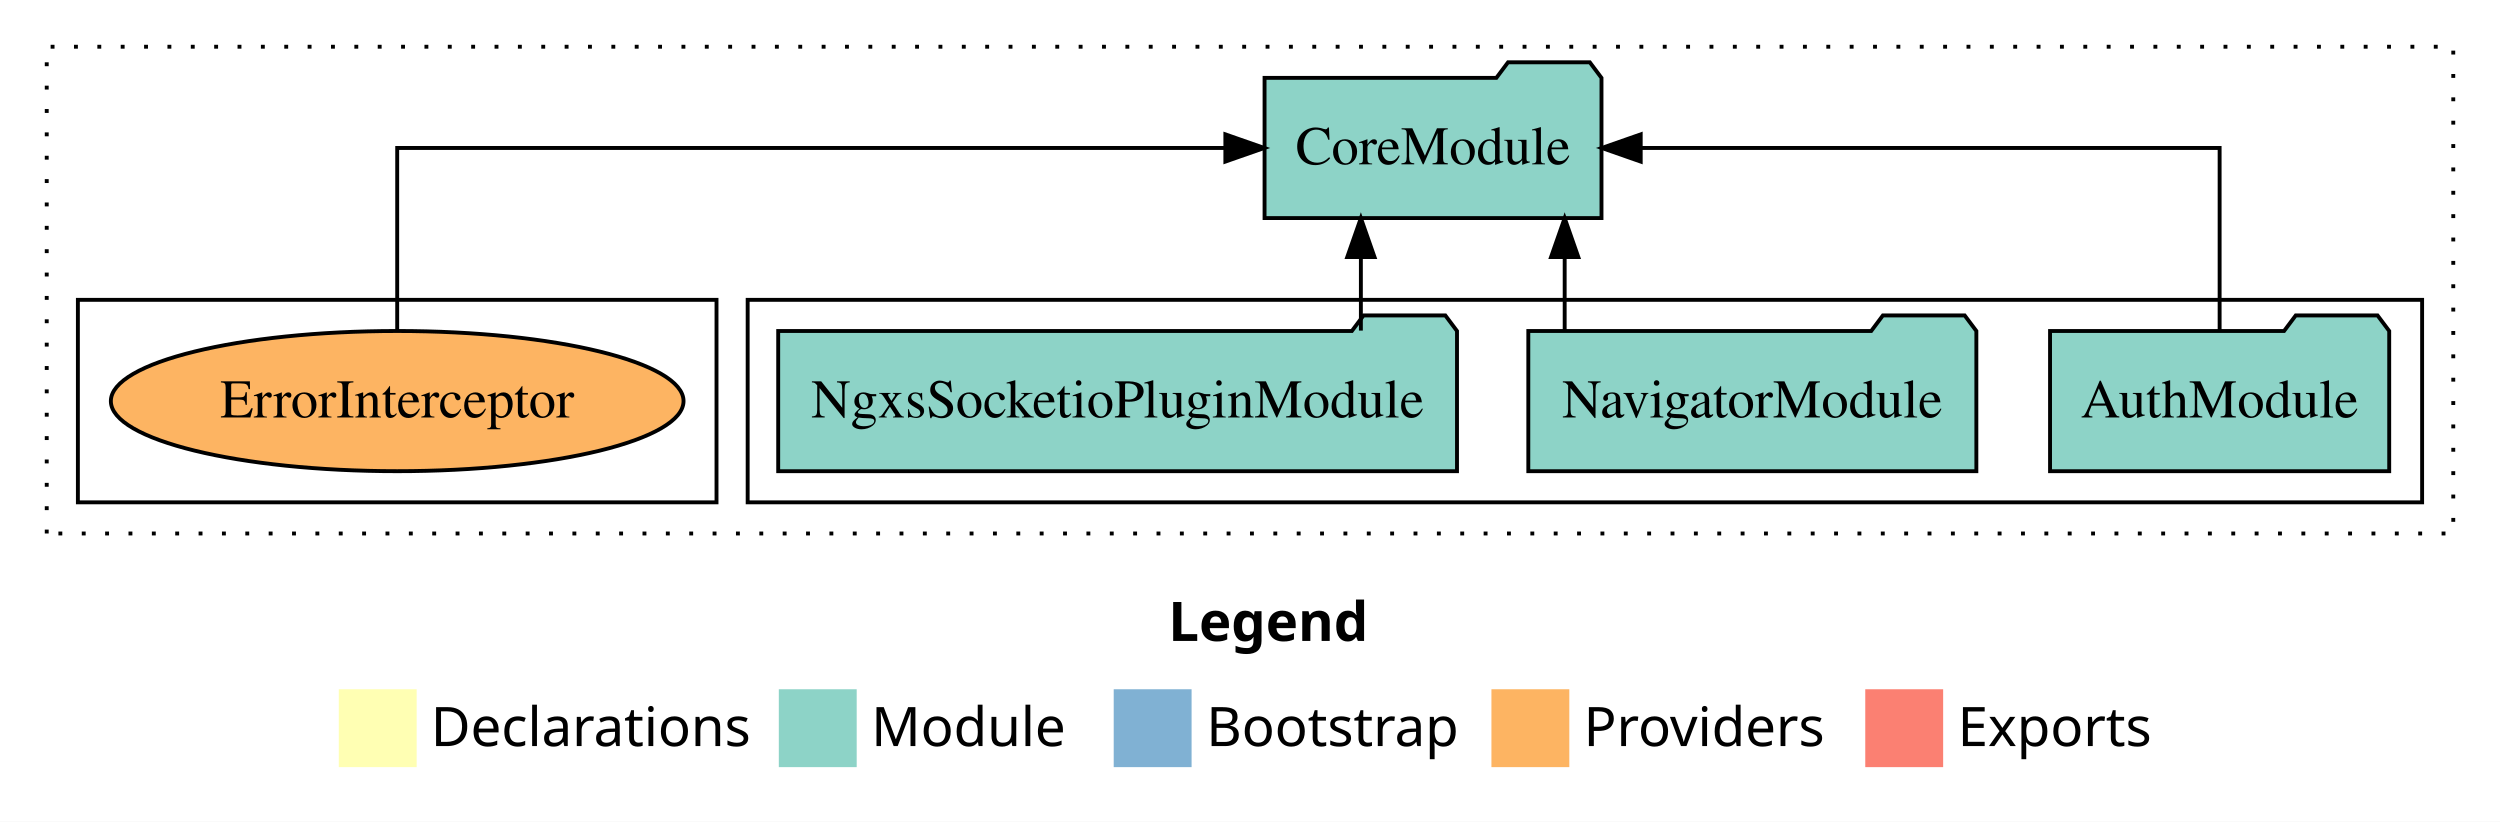
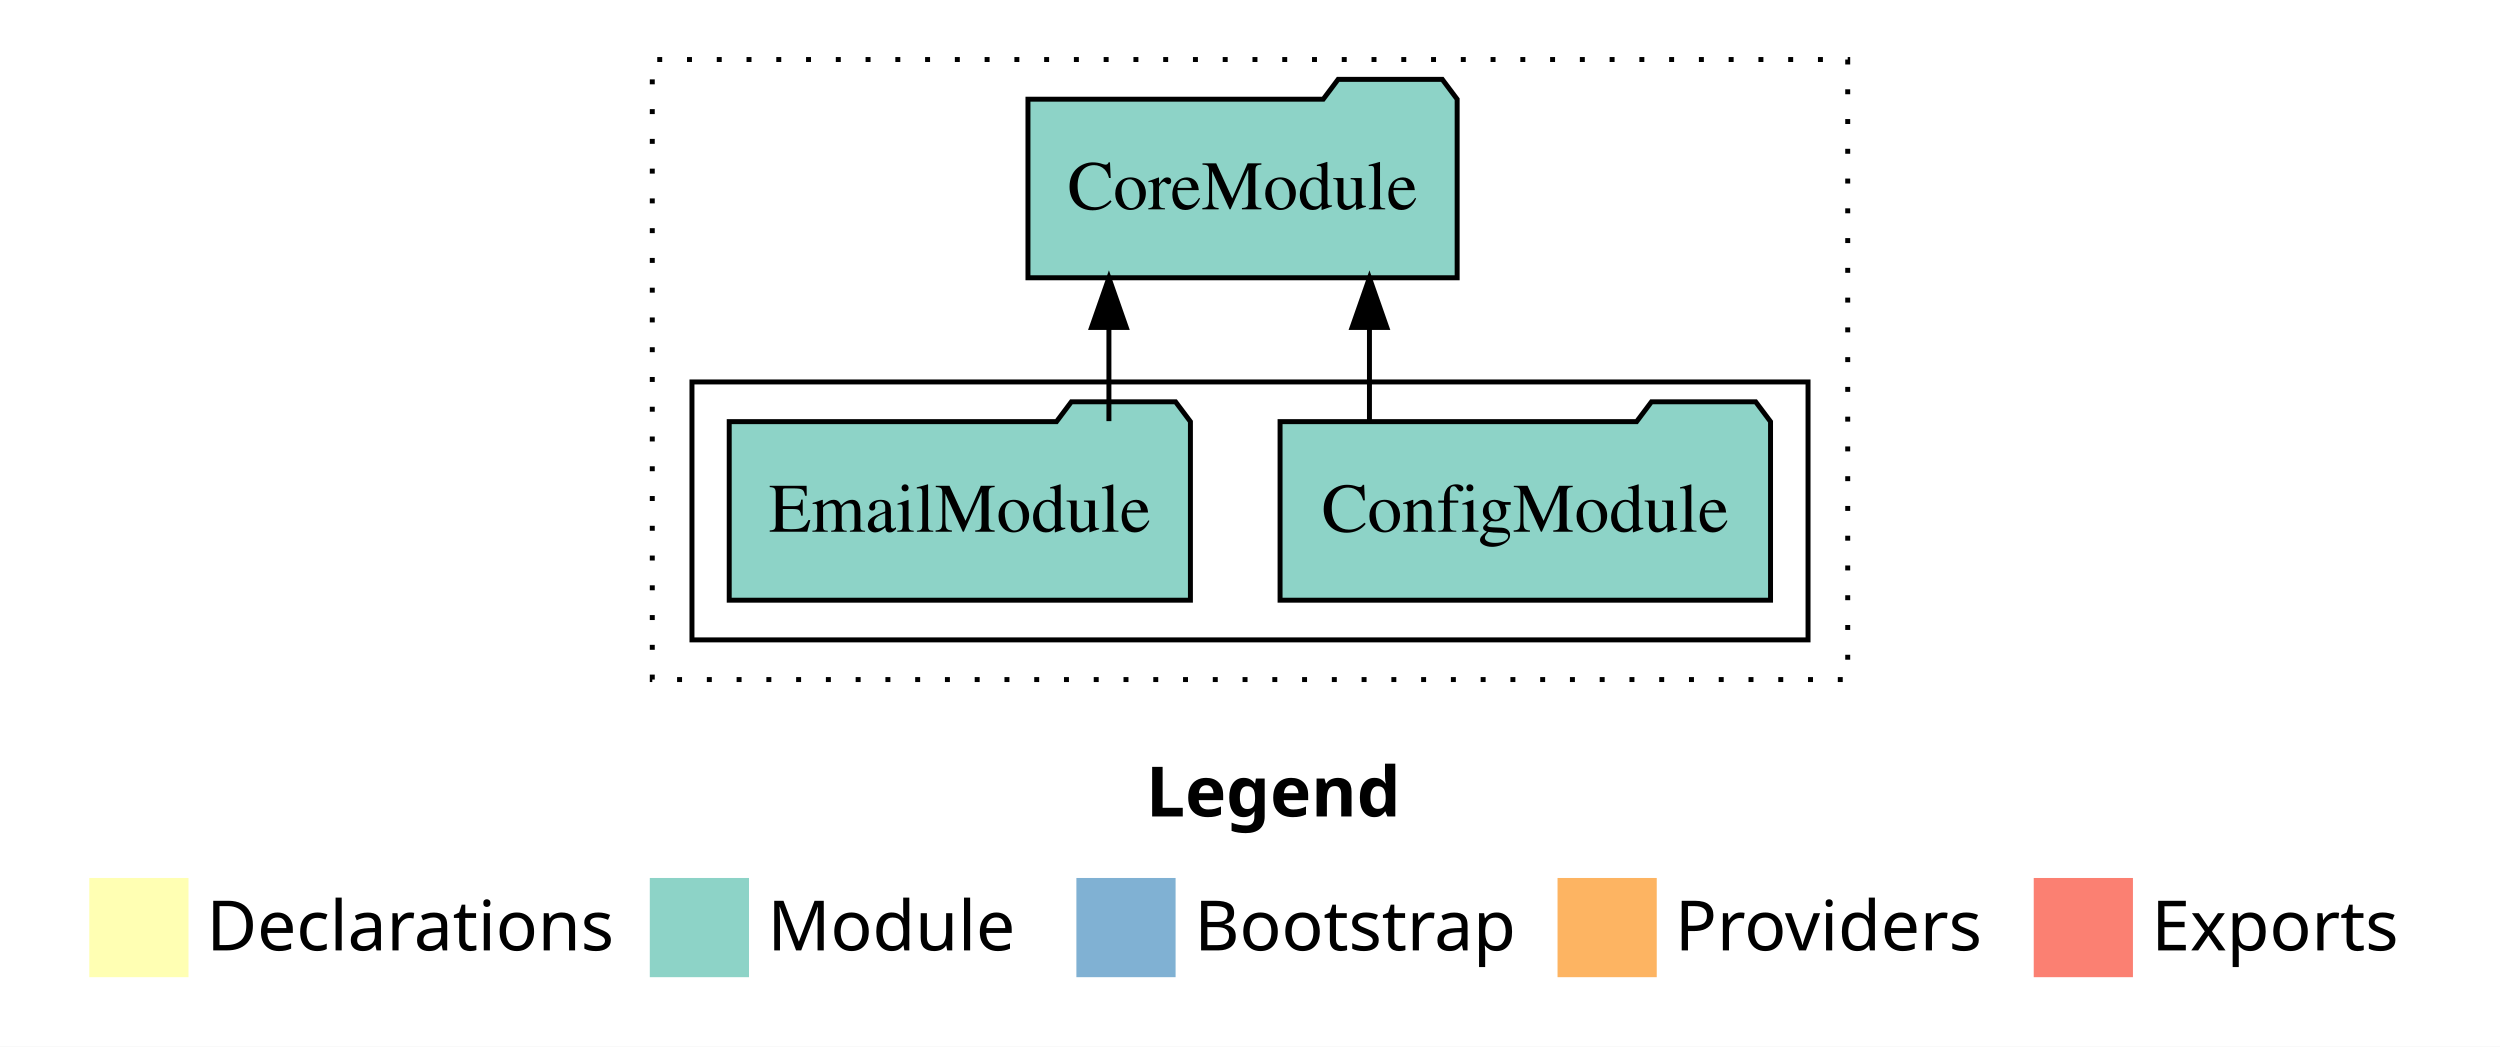
- <svg xmlns="http://www.w3.org/2000/svg" width="642pt" height="211pt" viewBox="0.00 0.00 642.00 211.00">
+ <svg xmlns="http://www.w3.org/2000/svg" width="504pt" height="211pt" viewBox="0.00 0.00 504.00 211.00">
  <g id="graph0" class="graph" transform="scale(1 1) rotate(0) translate(4 207)">
-     <polygon fill="#ffffff" stroke="transparent" points="-4,4 -4,-207 638,-207 638,4 -4,4" />
-     <text text-anchor="start" x="296.009" y="-42.4" font-family="sans-serif" font-weight="bold" font-size="14.00" fill="#000000">Legend</text>
-     <polygon fill="#ffffb3" stroke="transparent" points="83,-10 83,-30 103,-30 103,-10 83,-10" />
-     <text text-anchor="start" x="106.629" y="-15.4" font-family="sans-serif" font-size="14.00" fill="#000000">  Declarations</text>
-     <polygon fill="#8dd3c7" stroke="transparent" points="196,-10 196,-30 216,-30 216,-10 196,-10" />
-     <text text-anchor="start" x="219.725" y="-15.4" font-family="sans-serif" font-size="14.00" fill="#000000">  Module</text>
-     <polygon fill="#80b1d3" stroke="transparent" points="282,-10 282,-30 302,-30 302,-10 282,-10" />
-     <text text-anchor="start" x="305.781" y="-15.4" font-family="sans-serif" font-size="14.00" fill="#000000">  Bootstrap</text>
-     <polygon fill="#fdb462" stroke="transparent" points="379,-10 379,-30 399,-30 399,-10 379,-10" />
-     <text text-anchor="start" x="402.673" y="-15.4" font-family="sans-serif" font-size="14.00" fill="#000000">  Providers</text>
-     <polygon fill="#fb8072" stroke="transparent" points="475,-10 475,-30 495,-30 495,-10 475,-10" />
-     <text text-anchor="start" x="498.726" y="-15.4" font-family="sans-serif" font-size="14.00" fill="#000000">  Exports</text>
+     <polygon fill="#ffffff" stroke="transparent" points="-4,4 -4,-207 500,-207 500,4 -4,4" />
+     <text text-anchor="start" x="227.009" y="-42.4" font-family="sans-serif" font-weight="bold" font-size="14.00" fill="#000000">Legend</text>
+     <polygon fill="#ffffb3" stroke="transparent" points="14,-10 14,-30 34,-30 34,-10 14,-10" />
+     <text text-anchor="start" x="37.629" y="-15.4" font-family="sans-serif" font-size="14.00" fill="#000000">  Declarations</text>
+     <polygon fill="#8dd3c7" stroke="transparent" points="127,-10 127,-30 147,-30 147,-10 127,-10" />
+     <text text-anchor="start" x="150.725" y="-15.4" font-family="sans-serif" font-size="14.00" fill="#000000">  Module</text>
+     <polygon fill="#80b1d3" stroke="transparent" points="213,-10 213,-30 233,-30 233,-10 213,-10" />
+     <text text-anchor="start" x="236.781" y="-15.4" font-family="sans-serif" font-size="14.00" fill="#000000">  Bootstrap</text>
+     <polygon fill="#fdb462" stroke="transparent" points="310,-10 310,-30 330,-30 330,-10 310,-10" />
+     <text text-anchor="start" x="333.673" y="-15.4" font-family="sans-serif" font-size="14.00" fill="#000000">  Providers</text>
+     <polygon fill="#fb8072" stroke="transparent" points="406,-10 406,-30 426,-30 426,-10 406,-10" />
+     <text text-anchor="start" x="429.726" y="-15.4" font-family="sans-serif" font-size="14.00" fill="#000000">  Exports</text>
    <g id="clust1" class="cluster">
-       <polygon fill="none" stroke="#000000" stroke-dasharray="1,5" points="8,-70 8,-195 626,-195 626,-70 8,-70" />
+       <polygon fill="none" stroke="#000000" stroke-dasharray="1,5" points="127.5,-70 127.5,-195 368.5,-195 368.5,-70 127.5,-70" />
    </g>
    <g id="clust3" class="cluster">
-       <polygon fill="none" stroke="#000000" points="188,-78 188,-130 618,-130 618,-78 188,-78" />
-     </g>
-     <g id="clust6" class="cluster">
-       <polygon fill="none" stroke="#000000" points="16,-78 16,-130 180,-130 180,-78 16,-78" />
+       <polygon fill="none" stroke="#000000" points="135.5,-78 135.5,-130 360.5,-130 360.5,-78 135.5,-78" />
    </g>
    <g id="node1" class="node">
-       <polygon fill="#8dd3c7" stroke="#000000" points="609.548,-122 606.548,-126 585.548,-126 582.548,-122 522.452,-122 522.452,-86 609.548,-86 609.548,-122" />
-       <text text-anchor="middle" x="566" y="-99.8" font-family="Times,serif" font-size="14.00" fill="#000000">AuthModule</text>
+       <polygon fill="#8dd3c7" stroke="#000000" points="352.939,-122 349.939,-126 328.939,-126 325.939,-122 254.061,-122 254.061,-86 352.939,-86 352.939,-122" />
+       <text text-anchor="middle" x="303.5" y="-99.8" font-family="Times,serif" font-size="14.00" fill="#000000">ConfigModule</text>
    </g>
-     <g id="node4" class="node">
-       <polygon fill="#8dd3c7" stroke="#000000" points="407.262,-187 404.262,-191 383.262,-191 380.262,-187 320.738,-187 320.738,-151 407.262,-151 407.262,-187" />
-       <text text-anchor="middle" x="364" y="-164.8" font-family="Times,serif" font-size="14.00" fill="#000000">CoreModule</text>
+     <g id="node3" class="node">
+       <polygon fill="#8dd3c7" stroke="#000000" points="289.762,-187 286.762,-191 265.762,-191 262.762,-187 203.238,-187 203.238,-151 289.762,-151 289.762,-187" />
+       <text text-anchor="middle" x="246.5" y="-164.8" font-family="Times,serif" font-size="14.00" fill="#000000">CoreModule</text>
    </g>
    <g id="edge1" class="edge">
-       <path fill="none" stroke="#000000" d="M566,-122.106C566,-141.339 566,-169 566,-169 566,-169 417.334,-169 417.334,-169" />
-       <polygon fill="#000000" stroke="#000000" points="417.334,-165.5 407.334,-169 417.334,-172.5 417.334,-165.5" />
+       <path fill="none" stroke="#000000" d="M272.081,-122.106C272.081,-122.106 272.081,-140.991 272.081,-140.991" />
+       <polygon fill="#000000" stroke="#000000" points="268.581,-140.991 272.081,-150.991 275.581,-140.991 268.581,-140.991" />
    </g>
    <g id="node2" class="node">
-       <polygon fill="#8dd3c7" stroke="#000000" points="503.528,-122 500.528,-126 479.528,-126 476.528,-122 388.472,-122 388.472,-86 503.528,-86 503.528,-122" />
-       <text text-anchor="middle" x="446" y="-99.8" font-family="Times,serif" font-size="14.00" fill="#000000">NavigatorModule</text>
+       <polygon fill="#8dd3c7" stroke="#000000" points="235.989,-122 232.989,-126 211.989,-126 208.989,-122 143.011,-122 143.011,-86 235.989,-86 235.989,-122" />
+       <text text-anchor="middle" x="189.5" y="-99.8" font-family="Times,serif" font-size="14.00" fill="#000000">EmailModule</text>
    </g>
    <g id="edge2" class="edge">
-       <path fill="none" stroke="#000000" d="M397.809,-122.106C397.809,-122.106 397.809,-140.991 397.809,-140.991" />
-       <polygon fill="#000000" stroke="#000000" points="394.309,-140.991 397.809,-150.991 401.309,-140.991 394.309,-140.991" />
-     </g>
-     <g id="node3" class="node">
-       <polygon fill="#8dd3c7" stroke="#000000" points="370.158,-122 367.158,-126 346.158,-126 343.158,-122 195.842,-122 195.842,-86 370.158,-86 370.158,-122" />
-       <text text-anchor="middle" x="283" y="-99.8" font-family="Times,serif" font-size="14.00" fill="#000000">NgxsSocketioPluginModule</text>
-     </g>
-     <g id="edge3" class="edge">
-       <path fill="none" stroke="#000000" d="M345.474,-122.106C345.474,-122.106 345.474,-140.991 345.474,-140.991" />
-       <polygon fill="#000000" stroke="#000000" points="341.974,-140.991 345.474,-150.991 348.974,-140.991 341.974,-140.991" />
-     </g>
-     <g id="node5" class="node">
-       <ellipse fill="#fdb462" stroke="#000000" cx="98" cy="-104" rx="73.533" ry="18" />
-       <text text-anchor="middle" x="98" y="-99.8" font-family="Times,serif" font-size="14.00" fill="#000000">ErrorInterceptor</text>
-     </g>
-     <g id="edge4" class="edge">
-       <path fill="none" stroke="#000000" d="M98,-122.106C98,-141.339 98,-169 98,-169 98,-169 310.671,-169 310.671,-169" />
-       <polygon fill="#000000" stroke="#000000" points="310.671,-172.5 320.671,-169 310.671,-165.5 310.671,-172.5" />
+       <path fill="none" stroke="#000000" d="M219.557,-122.106C219.557,-122.106 219.557,-140.991 219.557,-140.991" />
+       <polygon fill="#000000" stroke="#000000" points="216.057,-140.991 219.557,-150.991 223.057,-140.991 216.057,-140.991" />
    </g>
  </g>
</svg>
